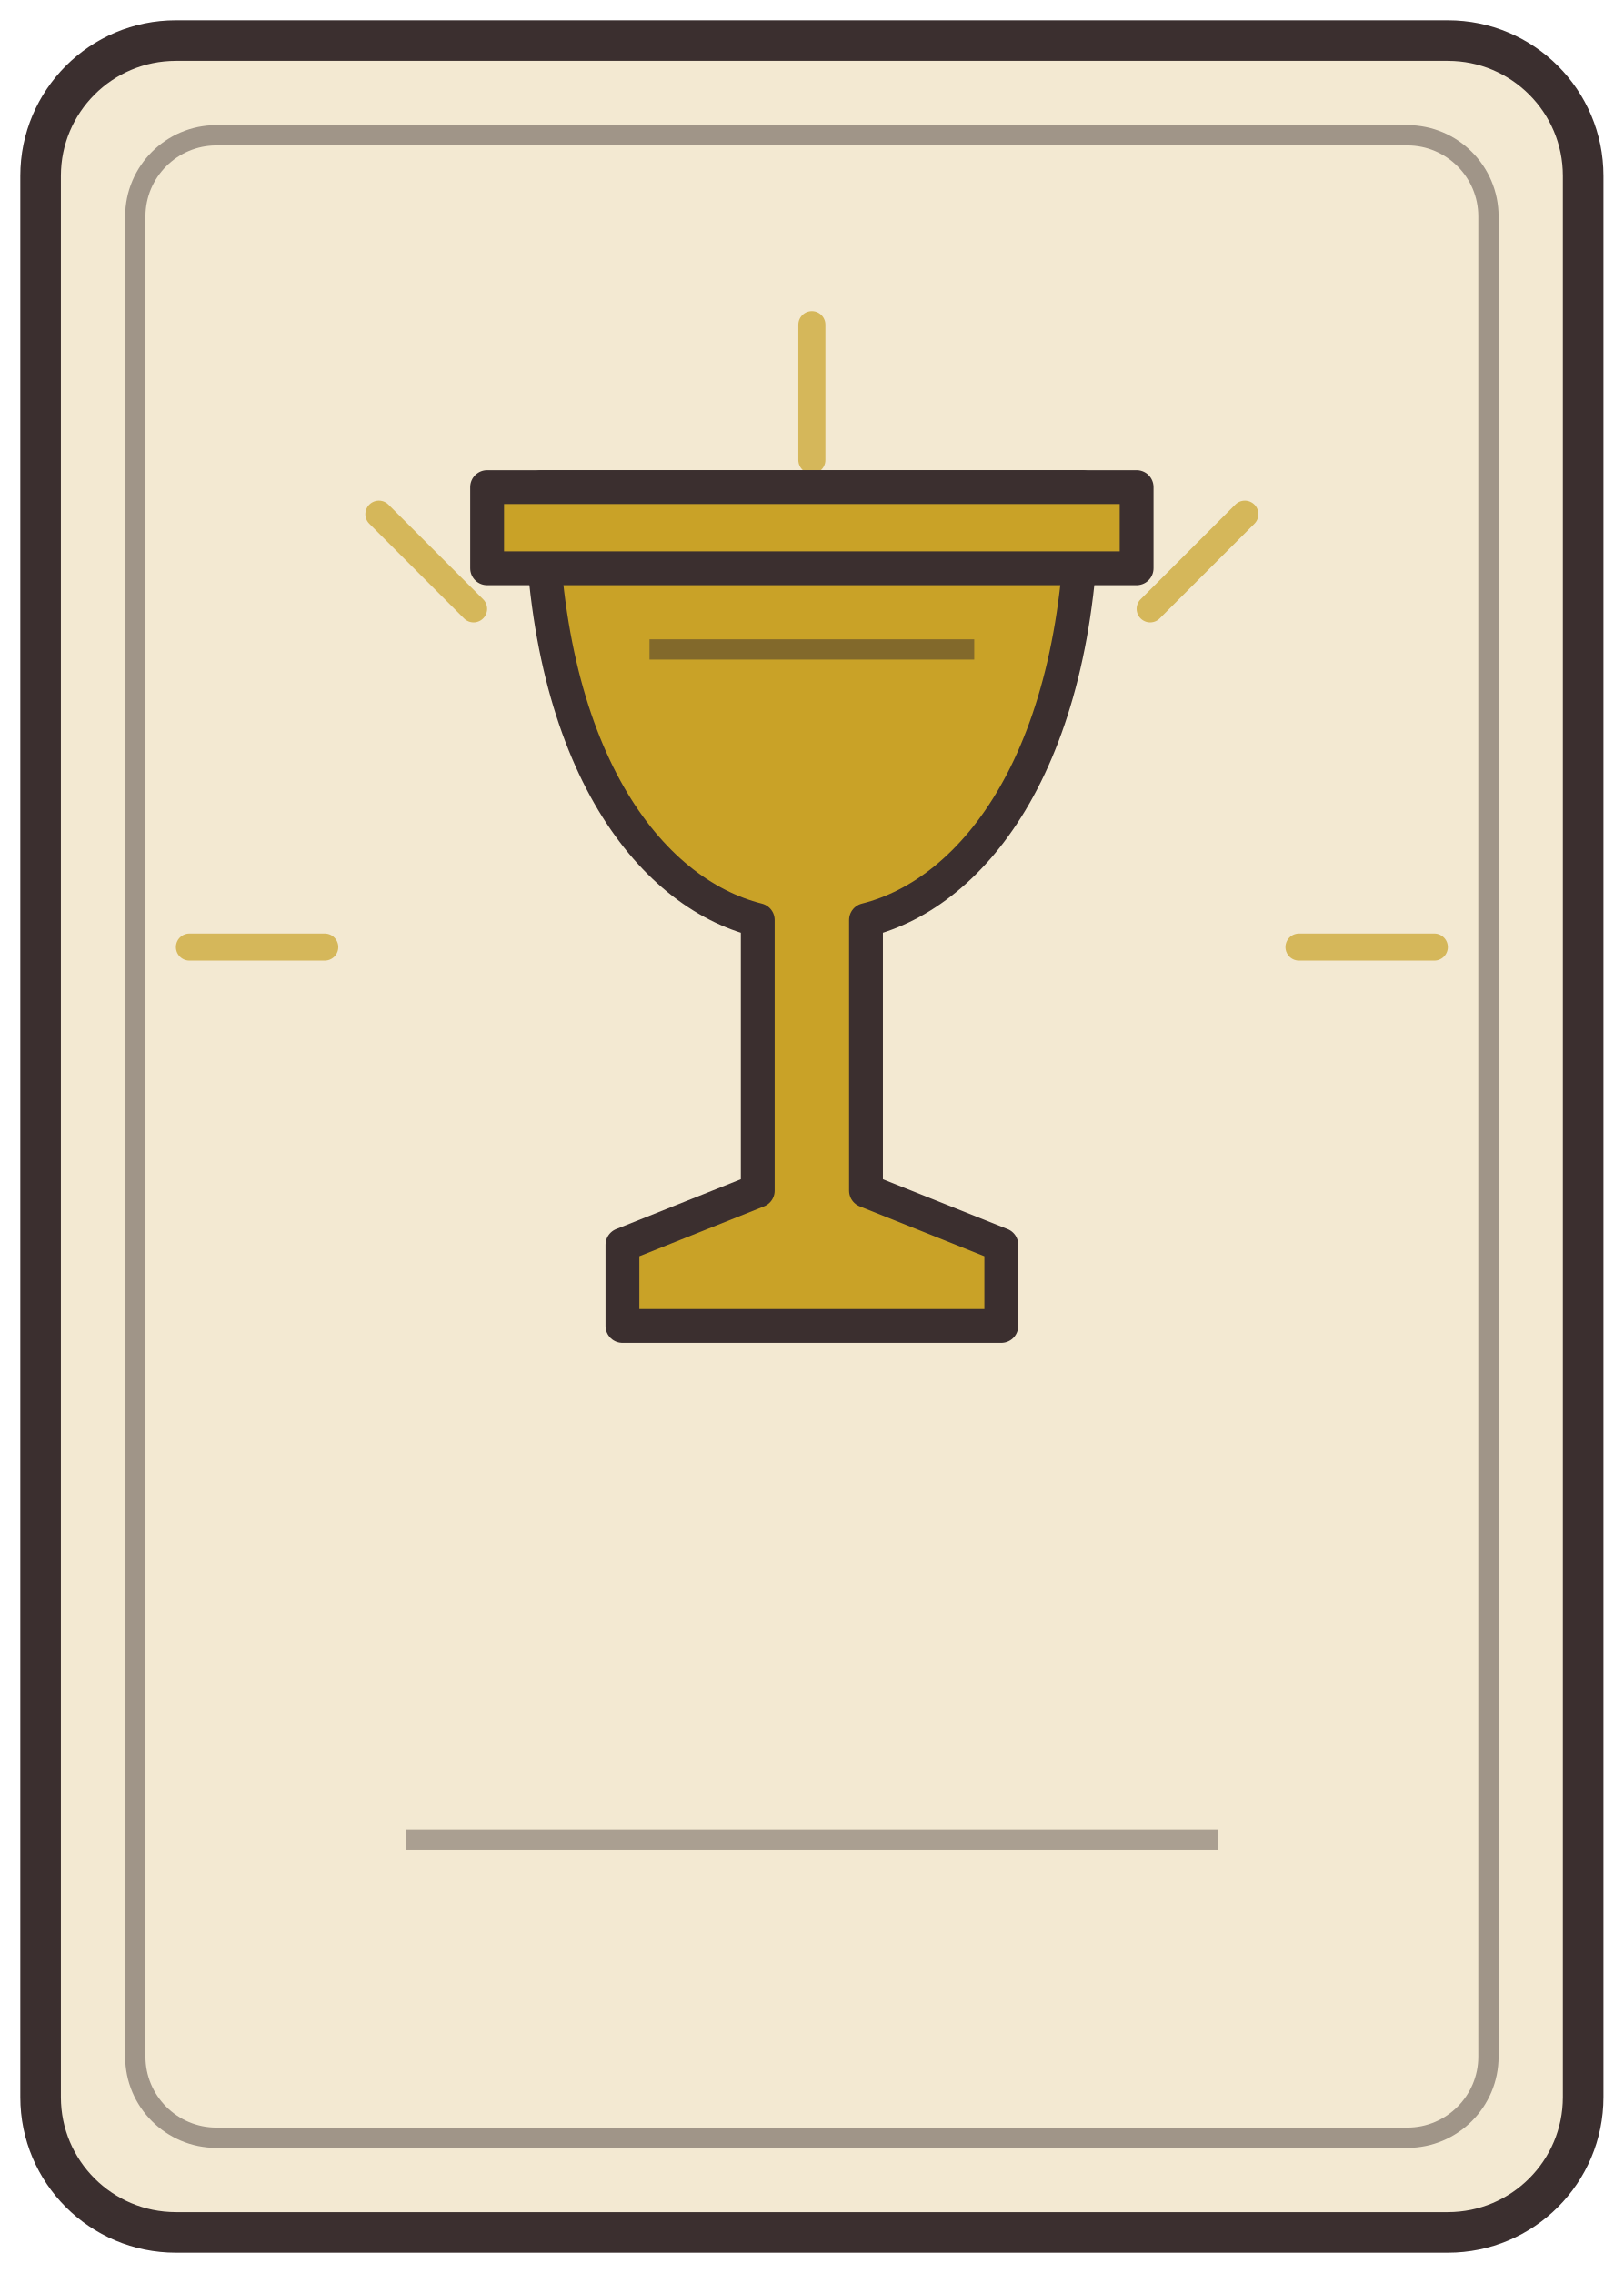
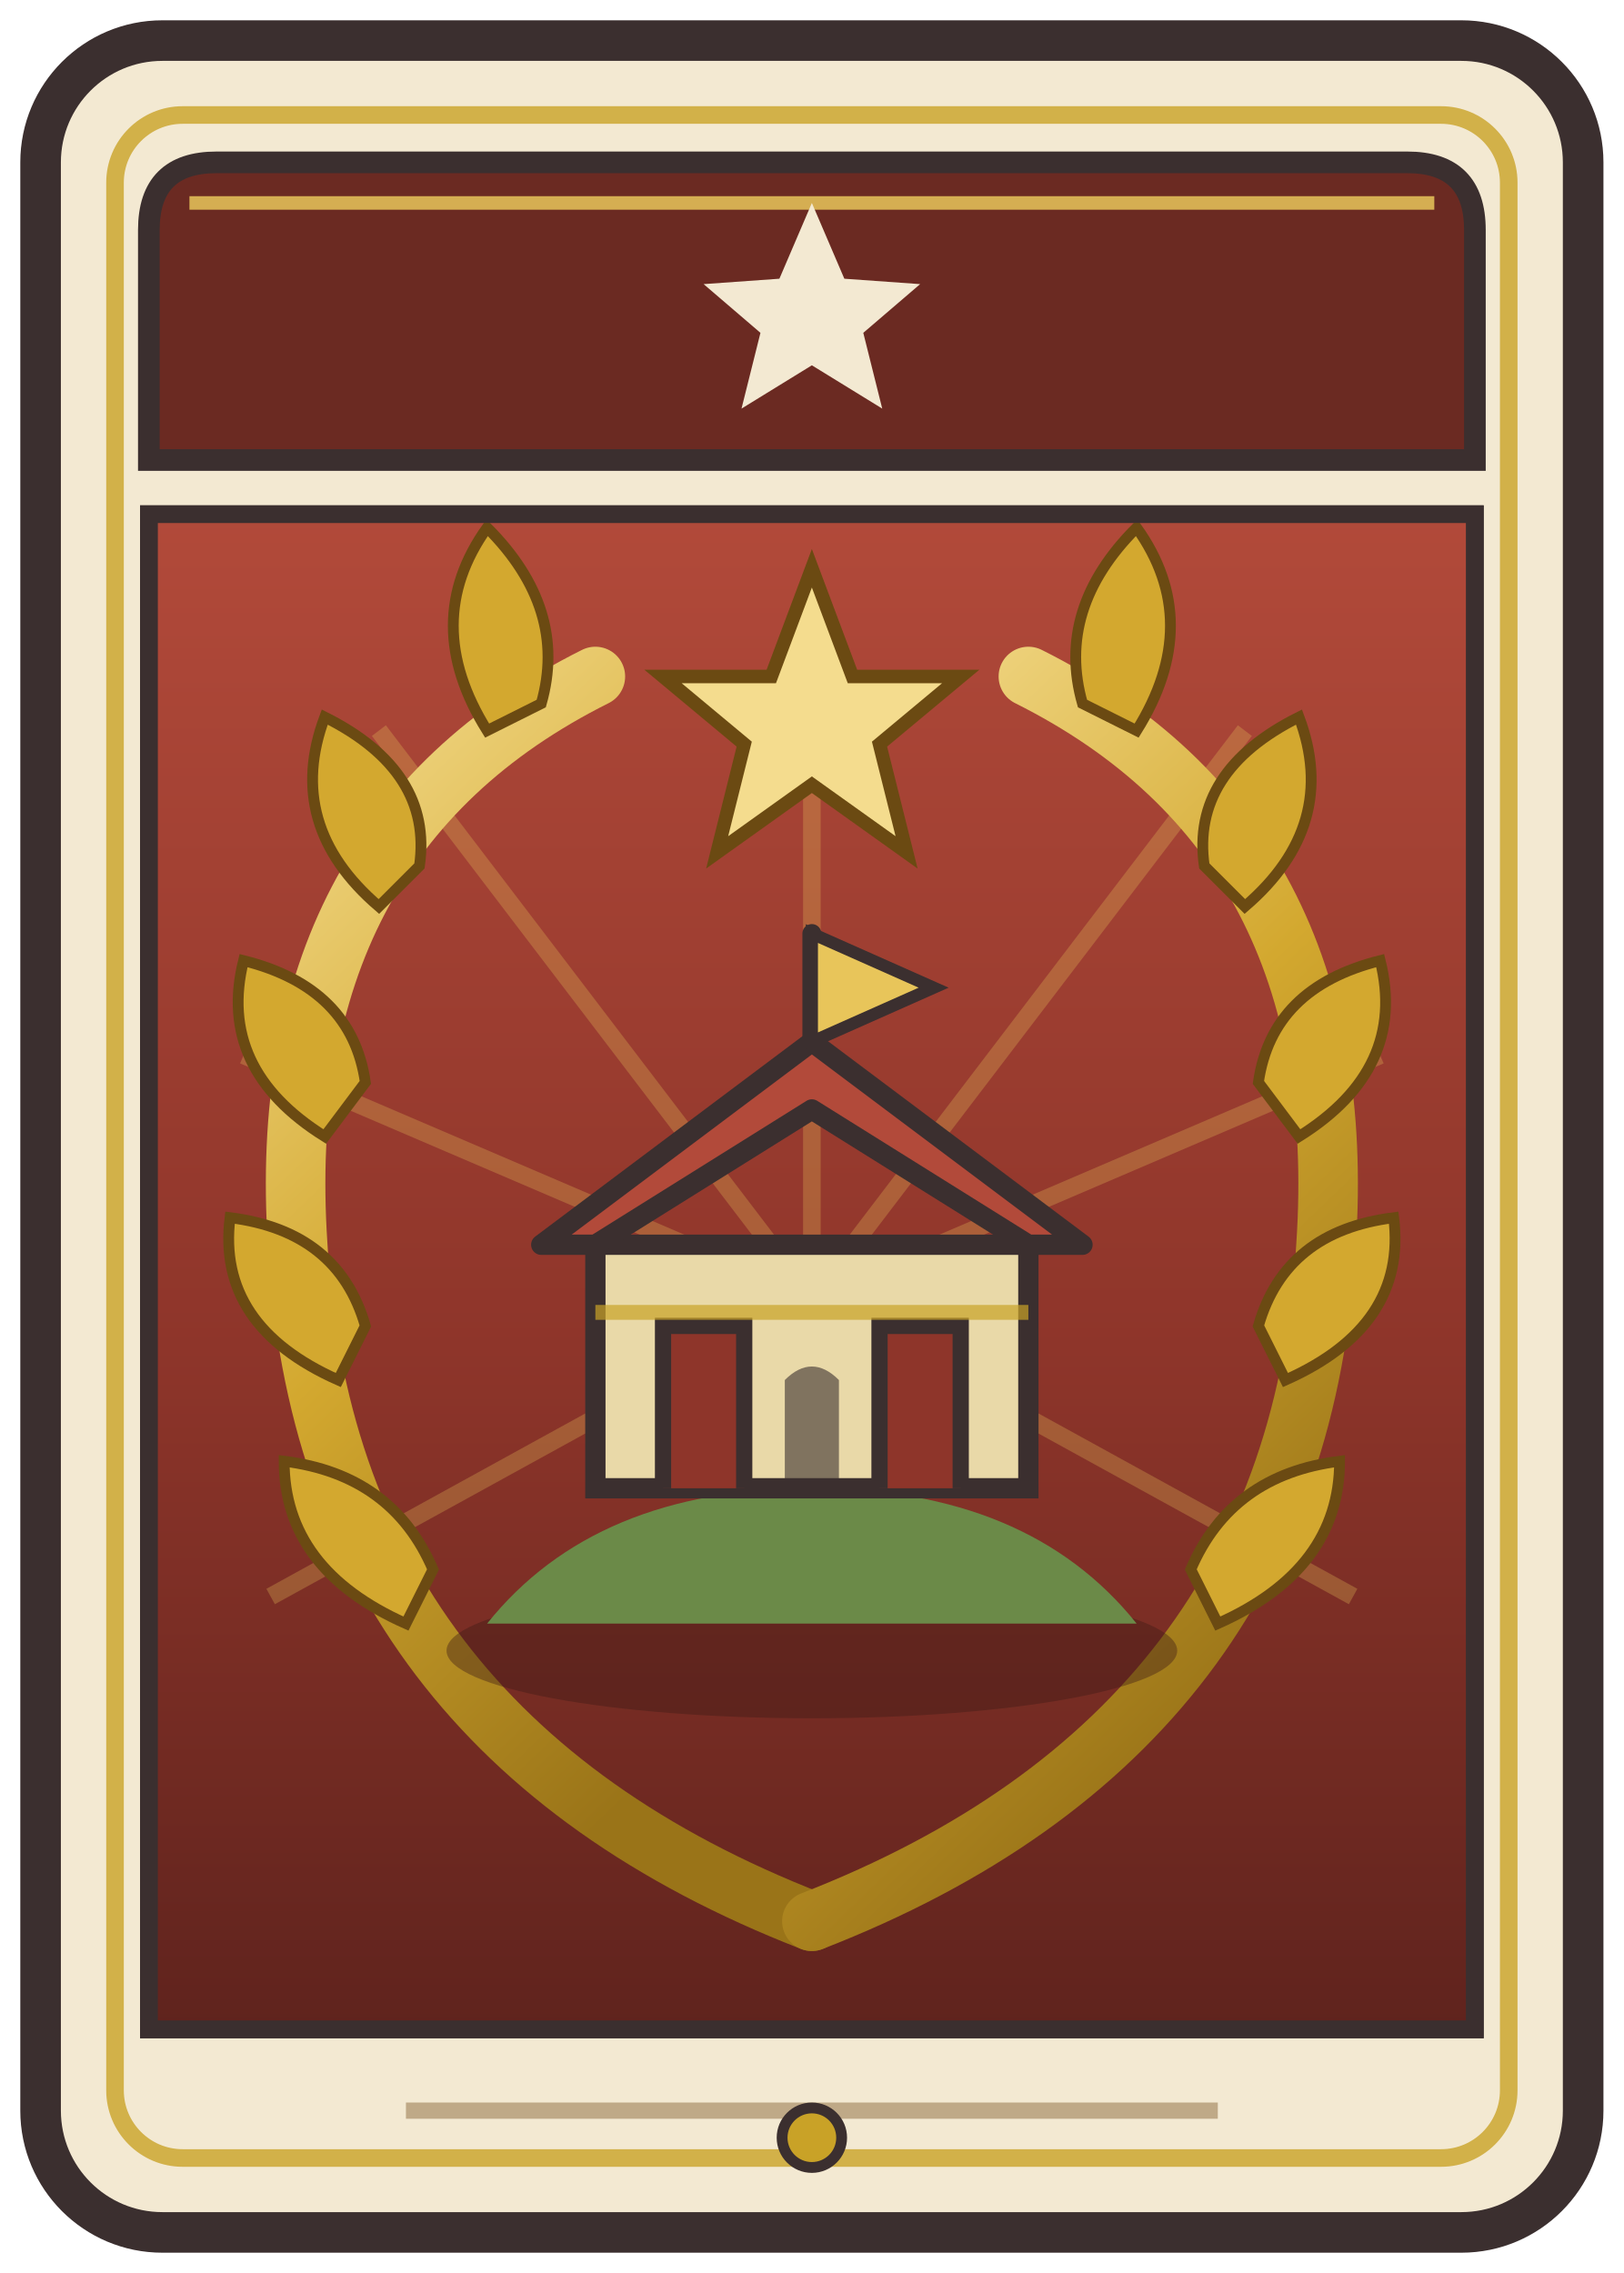
<svg xmlns="http://www.w3.org/2000/svg" viewBox="0 0 120 168">
-   <rect x="3" y="3" width="114" height="162" rx="10" fill="#F3E9D2" stroke="#3B2F2F" stroke-width="3" />
-   <rect x="10" y="10" width="100" height="148" rx="6" fill="none" stroke="#3B2F2F" stroke-width="1.5" opacity=".45" />
-   <g transform="translate(60 70)">
-     <g stroke="#C9A227" stroke-width="2" stroke-linecap="round" opacity=".7">
-       <path d="M0 -46 L0 -36 M-32 -32 L-25 -25 M32 -32 L25 -25 M-46 0 L-36 0 M46 0 L36 0" />
-     </g>
-     <g stroke="#3B2F2F" stroke-width="2.5" stroke-linejoin="round">
-       <path d="M-20 -34 L20 -34 C20 -14 12 -4 4 -2 L4 18 L14 22 L14 28 L-14 28 L-14 22 L-4 18 L-4 -2 C-12 -4 -20 -14 -20 -34 Z" fill="#C9A227" />
-       <path d="M-20 -34 C-6 -30 6 -30 20 -34" fill="none" stroke-width="2" />
-       <path d="M-24 -34 L24 -34 L24 -28 L-24 -28 Z" fill="#C9A227" />
-     </g>
-     <path d="M-12 -22 h24" stroke="#3B2F2F" stroke-width="1.5" opacity=".5" />
+   <defs>
+     <linearGradient id="vsky" x1="0" y1="0" x2="0" y2="1">
+       <stop offset="0" stop-color="#B24A3A" />
+       <stop offset=".55" stop-color="#8E352A" />
+       <stop offset="1" stop-color="#5F231D" />
+     </linearGradient>
+     <linearGradient id="vgold" x1="0" y1="0" x2="0.4" y2="1">
+       <stop offset="0" stop-color="#F4DC8E" />
+       <stop offset=".5" stop-color="#D3A82F" />
+       <stop offset="1" stop-color="#9A7418" />
+     </linearGradient>
+   </defs>
+   <rect x="3" y="3" width="114" height="162" rx="9" fill="#F3E9D2" stroke="#3B2F2F" stroke-width="3" />
+   <rect x="8.5" y="8.5" width="103" height="151" rx="5" fill="none" stroke="#C9A227" stroke-width="1.3" opacity=".8" />
+   <path d="M11 17 Q11 12 16 12 H104 Q109 12 109 17 V34 H11 Z" fill="#6B2A22" stroke="#3B2F2F" stroke-width="1.6" />
+   <path d="M14 15 H106" stroke="#E8C55A" stroke-width="1" opacity=".85" />
+   <g transform="translate(60 23)" fill="#F3E9D2">
+     <path d="M0 -8 L2.4 -2.4 L8 -2 L3.8 1.6 L5.2 7.2 L0 4 L-5.2 7.2 L-3.8 1.6 L-8 -2 L-2.4 -2.4 Z" />
  </g>
-   <path d="M30 136 h60" stroke="#3B2F2F" stroke-width="1.5" opacity=".4" />
+   <rect x="11" y="38" width="98" height="112" fill="url(#vsky)" stroke="#3B2F2F" stroke-width="1.3" />
+   <g stroke="#E8C55A" stroke-width="1.3" opacity=".28">
+     <path d="M60 96 L60 44 M60 96 L28 54 M60 96 L92 54 M60 96 L18 78 M60 96 L102 78 M60 96 L20 118 M60 96 L100 118" />
+   </g>
+   <g fill="none" stroke="url(#vgold)" stroke-width="4.4" stroke-linecap="round">
+     <path d="M60 142 Q24 128 22 92 Q20 62 44 50" />
+     <path d="M60 142 Q96 128 98 92 Q100 62 76 50" />
+   </g>
+   <g fill="#D3A82F" stroke="#6B4A12" stroke-width=".8">
+     <path d="M30 120 q-9 -4 -9 -12 q8 1 11 8 Z" />
+     <path d="M25 102 q-9 -4 -8 -12 q8 1 10 8 Z" />
+     <path d="M24 84 q-8 -5 -6 -13 q8 2 9 9 Z" />
+     <path d="M28 67 q-7 -6 -4 -14 q8 4 7 11 Z" />
+     <path d="M36 54 q-5 -8 0 -15 q6 6 4 13 Z" />
+     <path d="M90 120 q9 -4 9 -12 q-8 1 -11 8 Z" />
+     <path d="M95 102 q9 -4 8 -12 q-8 1 -10 8 Z" />
+     <path d="M96 84 q8 -5 6 -13 q-8 2 -9 9 Z" />
+     <path d="M92 67 q7 -6 4 -14 q-8 4 -7 11 Z" />
+     <path d="M84 54 q5 -8 0 -15 q-6 6 -4 13 Z" />
+   </g>
+   <g transform="translate(60 100)">
+     <ellipse cx="0" cy="22" rx="27" ry="5" fill="#3B1A15" opacity=".4" />
+     <path d="M-24 20 Q-16 10 0 10 Q16 10 24 20 Z" fill="#6B8A48" />
+     <path d="M-16 10 V-8 H16 V10 Z" fill="#E9D9A8" stroke="#3B2F2F" stroke-width="1.5" />
+     <path d="M-20 -8 L0 -23 L20 -8 L16 -8 L0 -18 L-16 -8 Z" fill="#B24A3A" stroke="#3B2F2F" stroke-width="1.5" stroke-linejoin="round" />
+     <path d="M-11 10 V-2 H-5 V10 M5 10 V-2 H11 V10" fill="#8E352A" stroke="#3B2F2F" stroke-width="1.2" />
+     <path d="M-2 10 V2 Q0 0 2 2 V10 Z" fill="#3B2F2F" opacity=".6" />
+     <path d="M0 -23 V-31" stroke="#3B2F2F" stroke-width="1.4" stroke-linecap="round" />
+     <path d="M0 -31 L9 -27 L0 -23 Z" fill="#E8C55A" stroke="#3B2F2F" stroke-width=".9" />
+     <path d="M-16 -3 H16" stroke="#C9A227" stroke-width="1.1" opacity=".7" />
+   </g>
+   <path d="M60 42 L63 50 L71 50 L65 55 L67 63 L60 58 L53 63 L55 55 L49 50 L57 50 Z" fill="#F4DC8E" stroke="#6B4A12" stroke-width="1" />
+   <rect x="11" y="38" width="98" height="112" fill="none" stroke="#3B2F2F" stroke-width="1.3" />
+   <path d="M30 156 H90" stroke="#8B6A3C" stroke-width="1.2" opacity=".5" />
+   <circle cx="60" cy="158" r="2.2" fill="#C9A227" stroke="#3B2F2F" stroke-width=".8" />
</svg>
